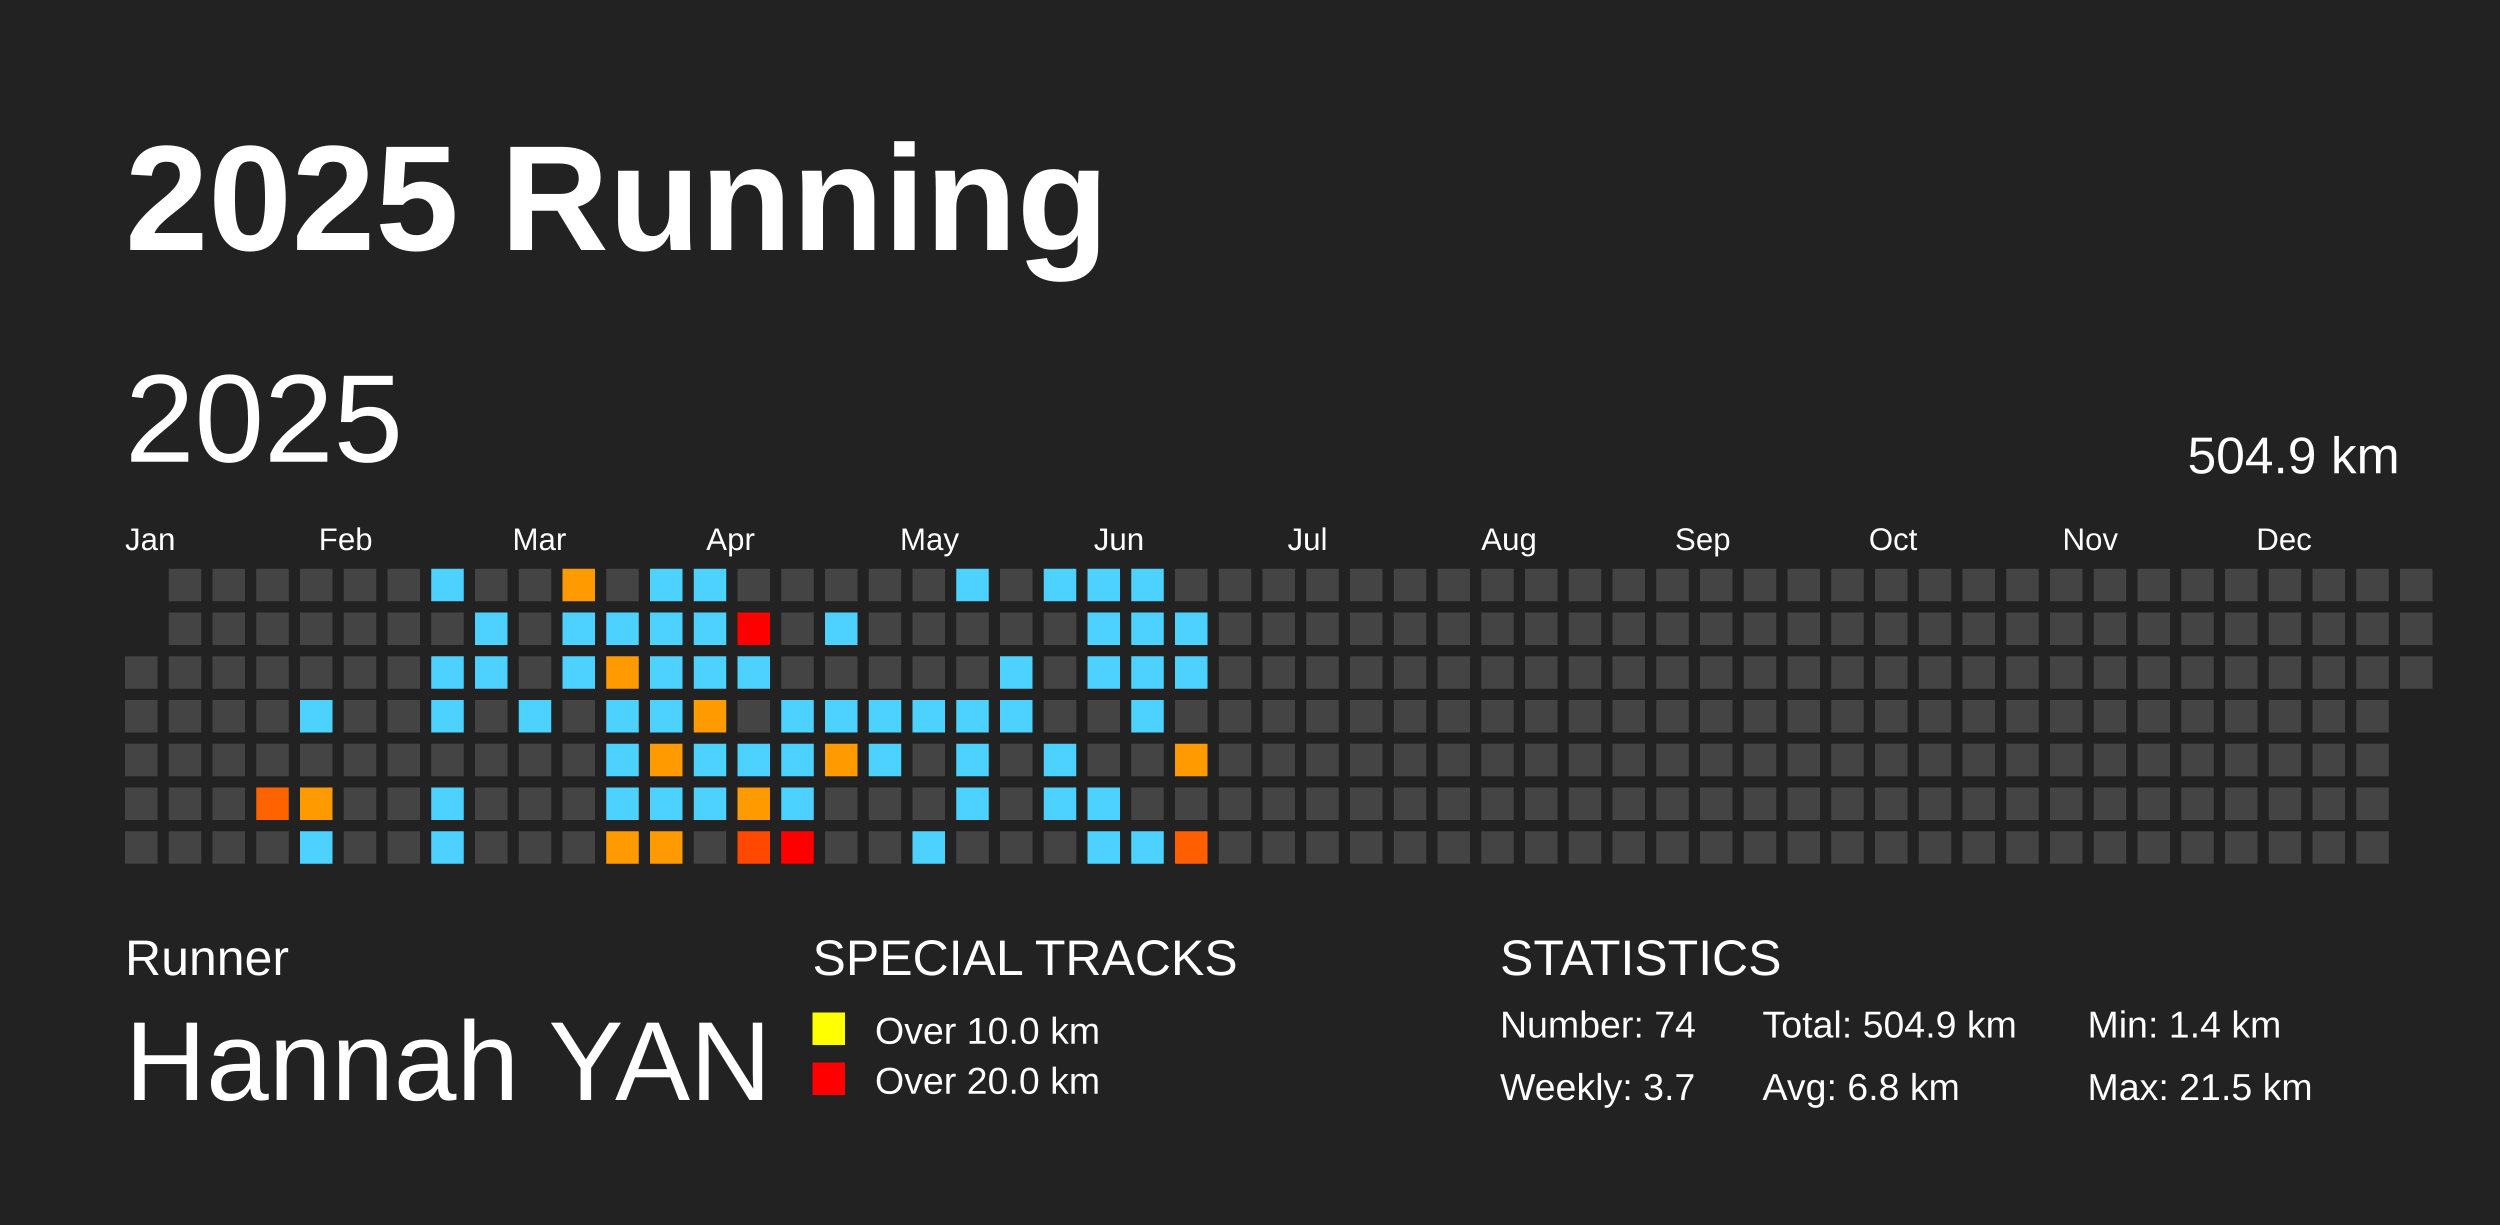
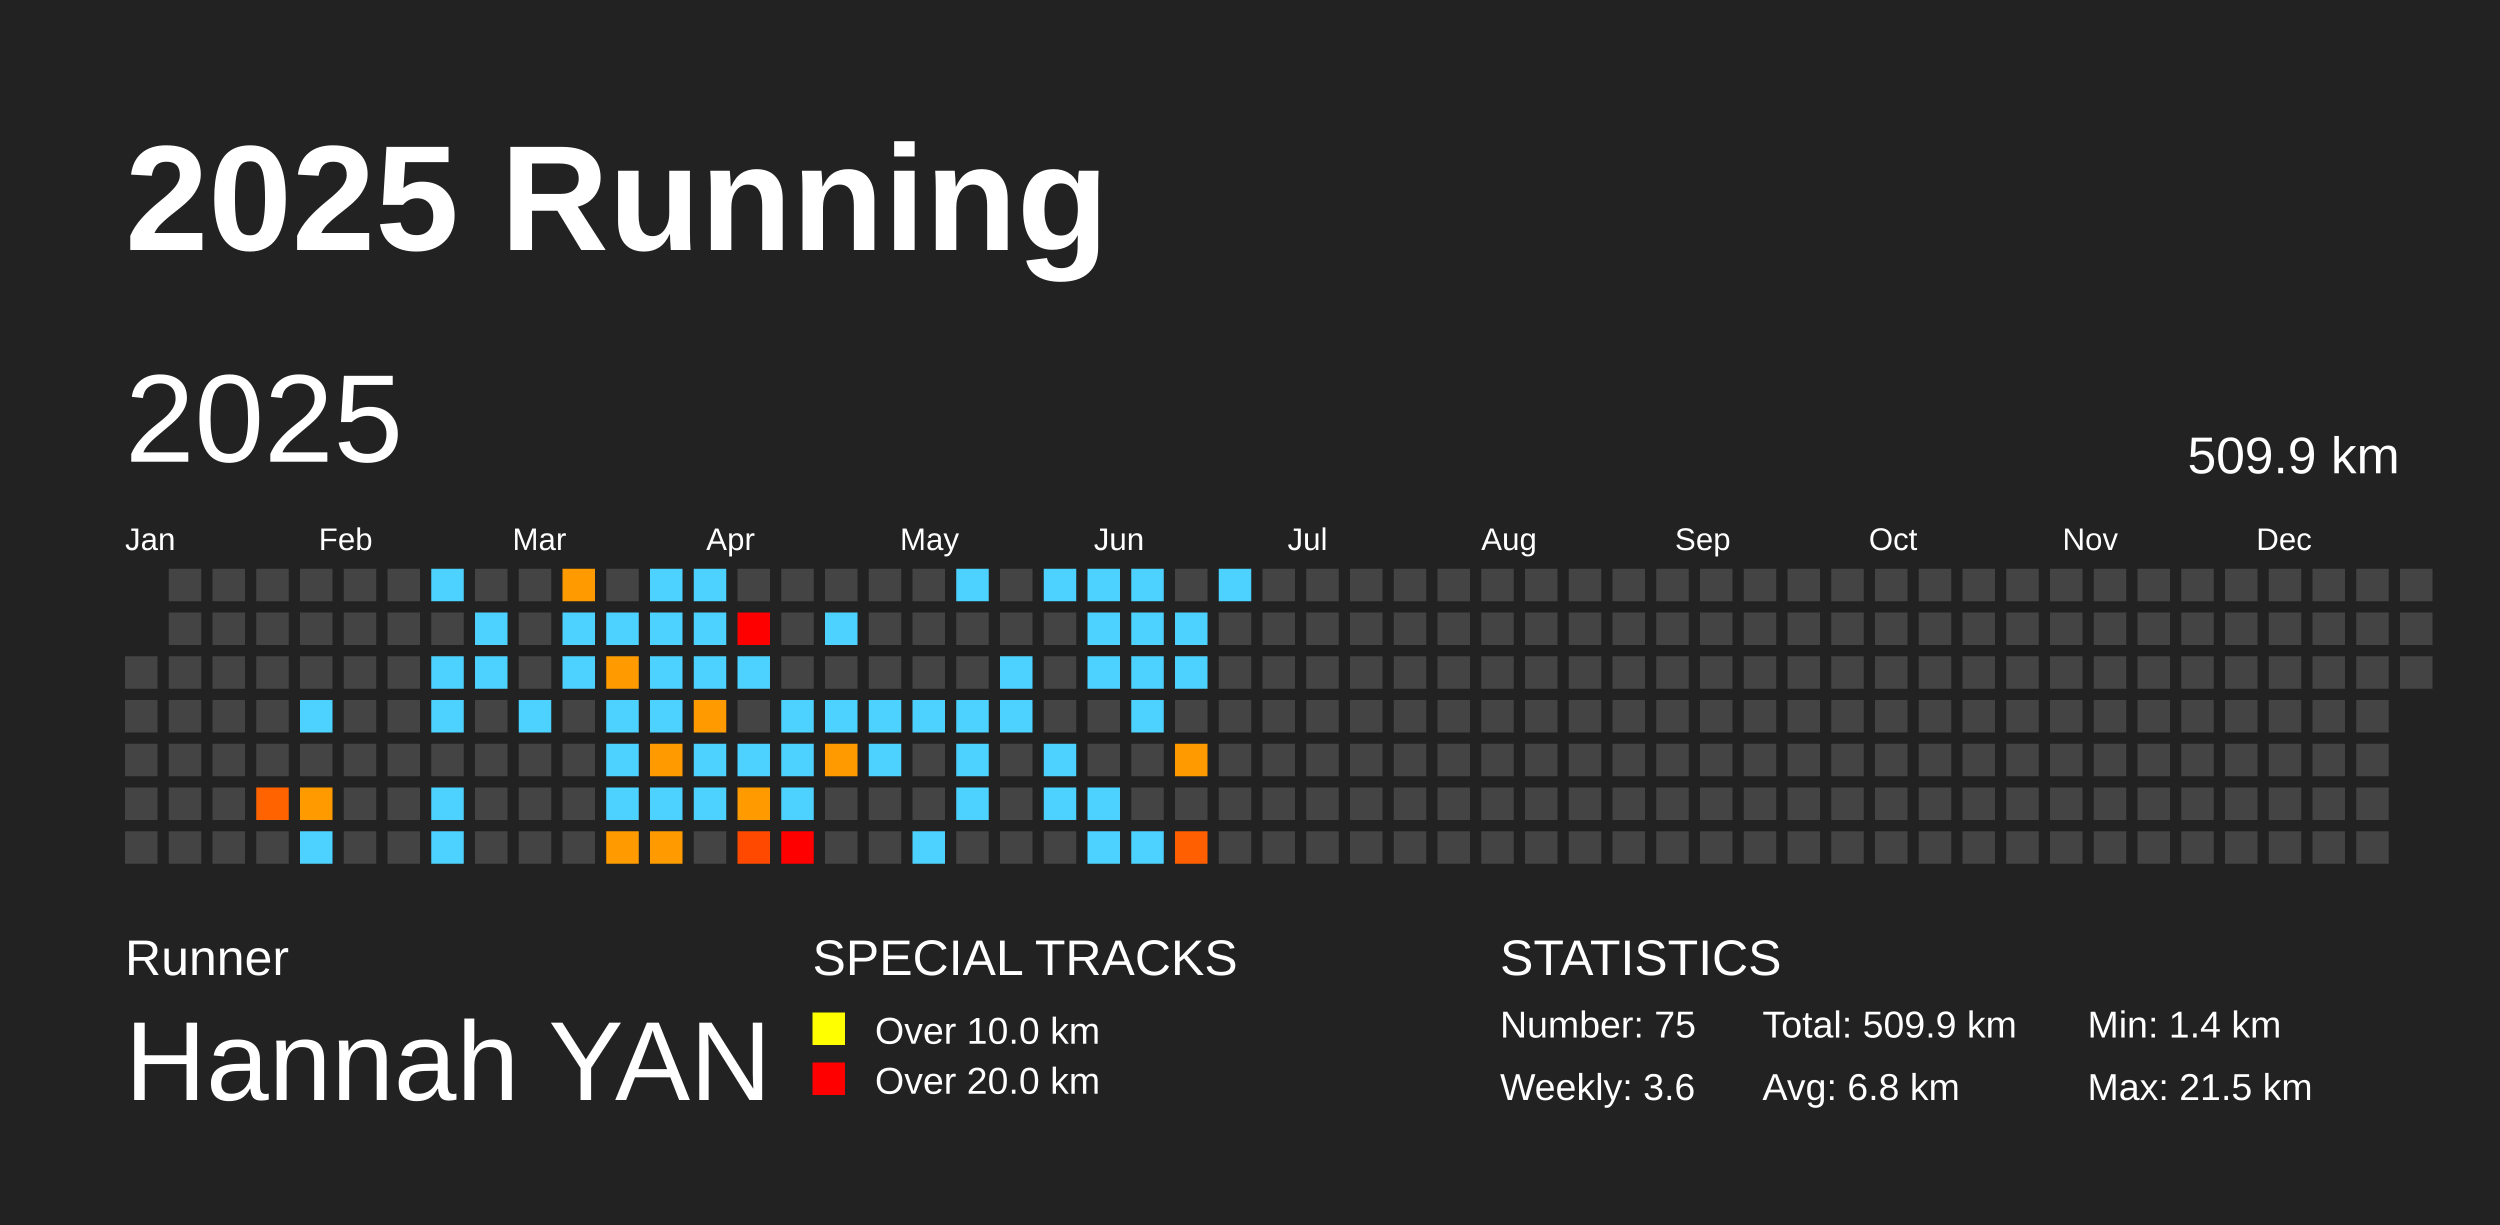
<svg xmlns="http://www.w3.org/2000/svg" baseProfile="full" height="98mm" version="1.1" viewBox="0,0,200,98" width="200mm">
  <defs />
  <rect fill="#222222" height="98" width="200" x="0" y="0" />
  <text fill="#FFFFFF" style="font-size:12px; font-family:Arial; font-weight:bold;" x="10" y="20">2025 Running</text>
  <text fill="#FFFFFF" style="font-size:4px; font-family:Arial" x="10" y="78">Runner</text>
  <text fill="#FFFFFF" style="font-size:9px; font-family:Arial" x="10" y="88">Hannah YAN</text>
  <text fill="#FFFFFF" style="font-size:4px; font-family:Arial" x="65" y="78">SPECIAL TRACKS</text>
  <rect fill="yellow" height="2.6" width="2.6" x="65" y="81" />
  <text fill="#FFFFFF" style="font-size:3px; font-family:Arial" x="70" y="83.5">Over 10.0 km</text>
  <rect fill="red" height="2.6" width="2.6" x="65" y="85" />
  <text fill="#FFFFFF" style="font-size:3px; font-family:Arial" x="70" y="87.5">Over 20.0 km</text>
  <text fill="#FFFFFF" style="font-size:4px; font-family:Arial" x="120" y="78">STATISTICS</text>
-   <text fill="#FFFFFF" style="font-size:3px; font-family:Arial" x="120" y="83">Number: 74</text>
-   <text fill="#FFFFFF" style="font-size:3px; font-family:Arial" x="120" y="88">Weekly: 3.7</text>
-   <text fill="#FFFFFF" style="font-size:3px; font-family:Arial" x="141" y="83">Total: 504.9 km</text>
+   <text fill="#FFFFFF" style="font-size:3px; font-family:Arial" x="120" y="83">Number: 75</text>
+   <text fill="#FFFFFF" style="font-size:3px; font-family:Arial" x="120" y="88">Weekly: 3.6</text>
+   <text fill="#FFFFFF" style="font-size:3px; font-family:Arial" x="141" y="83">Total: 509.9 km</text>
  <text fill="#FFFFFF" style="font-size:3px; font-family:Arial" x="141" y="88">Avg: 6.8 km</text>
  <text fill="#FFFFFF" style="font-size:3px; font-family:Arial" x="167" y="83">Min: 1.4 km</text>
  <text fill="#FFFFFF" style="font-size:3px; font-family:Arial" x="167" y="88">Max: 21.5 km</text>
  <text dominant-baseline="hanging" fill="#FFFFFF" style="font-size:10.0px; font-family:Arial;" x="10" y="30">2025</text>
-   <text dominant-baseline="hanging" fill="#FFFFFF" style="font-size:4.125px; font-family:Arial;" x="175" y="35">504.9 km</text>
+   <text dominant-baseline="hanging" fill="#FFFFFF" style="font-size:4.125px; font-family:Arial;" x="175" y="35">509.9 km</text>
  <text fill="#FFFFFF" style="font-size:2.5px; font-family:Arial" x="10.0" y="44">Jan</text>
  <text fill="#FFFFFF" style="font-size:2.5px; font-family:Arial" x="25.5" y="44">Feb</text>
  <text fill="#FFFFFF" style="font-size:2.5px; font-family:Arial" x="41.0" y="44">Mar</text>
  <text fill="#FFFFFF" style="font-size:2.5px; font-family:Arial" x="56.5" y="44">Apr</text>
  <text fill="#FFFFFF" style="font-size:2.5px; font-family:Arial" x="72.0" y="44">May</text>
  <text fill="#FFFFFF" style="font-size:2.5px; font-family:Arial" x="87.5" y="44">Jun</text>
  <text fill="#FFFFFF" style="font-size:2.5px; font-family:Arial" x="103.0" y="44">Jul</text>
  <text fill="#FFFFFF" style="font-size:2.5px; font-family:Arial" x="118.5" y="44">Aug</text>
  <text fill="#FFFFFF" style="font-size:2.5px; font-family:Arial" x="134.0" y="44">Sep</text>
  <text fill="#FFFFFF" style="font-size:2.5px; font-family:Arial" x="149.5" y="44">Oct</text>
  <text fill="#FFFFFF" style="font-size:2.5px; font-family:Arial" x="165.0" y="44">Nov</text>
  <text fill="#FFFFFF" style="font-size:2.5px; font-family:Arial" x="180.5" y="44">Dec</text>
  <rect fill="#444444" height="2.6" width="2.6" x="10.0" y="52.5" />
  <rect fill="#444444" height="2.6" width="2.6" x="10.0" y="56.0" />
  <rect fill="#444444" height="2.6" width="2.6" x="10.0" y="59.5" />
  <rect fill="#444444" height="2.6" width="2.6" x="10.0" y="63.0" />
  <rect fill="#444444" height="2.6" width="2.6" x="10.0" y="66.5" />
  <rect fill="#444444" height="2.6" width="2.6" x="13.5" y="45.5" />
  <rect fill="#444444" height="2.6" width="2.6" x="13.5" y="49.0" />
  <rect fill="#444444" height="2.6" width="2.6" x="13.5" y="52.5" />
  <rect fill="#444444" height="2.6" width="2.6" x="13.5" y="56.0" />
  <rect fill="#444444" height="2.6" width="2.6" x="13.5" y="59.5" />
  <rect fill="#444444" height="2.6" width="2.6" x="13.5" y="63.0" />
  <rect fill="#444444" height="2.6" width="2.6" x="13.5" y="66.5" />
  <rect fill="#444444" height="2.6" width="2.6" x="17.0" y="45.5" />
  <rect fill="#444444" height="2.6" width="2.6" x="17.0" y="49.0" />
  <rect fill="#444444" height="2.6" width="2.6" x="17.0" y="52.5" />
  <rect fill="#444444" height="2.6" width="2.6" x="17.0" y="56.0" />
  <rect fill="#444444" height="2.6" width="2.6" x="17.0" y="59.5" />
  <rect fill="#444444" height="2.6" width="2.6" x="17.0" y="63.0" />
  <rect fill="#444444" height="2.6" width="2.6" x="17.0" y="66.5" />
  <rect fill="#444444" height="2.6" width="2.6" x="20.5" y="45.5" />
  <rect fill="#444444" height="2.6" width="2.6" x="20.5" y="49.0" />
  <rect fill="#444444" height="2.6" width="2.6" x="20.5" y="52.5" />
  <rect fill="#444444" height="2.6" width="2.6" x="20.5" y="56.0" />
  <rect fill="#444444" height="2.6" width="2.6" x="20.5" y="59.5" />
  <rect fill="#ff6300" height="2.6" width="2.6" x="20.5" y="63.0" />
  <rect fill="#444444" height="2.6" width="2.6" x="20.5" y="66.5" />
  <rect fill="#444444" height="2.6" width="2.6" x="24.0" y="45.5" />
  <rect fill="#444444" height="2.6" width="2.6" x="24.0" y="49.0" />
  <rect fill="#444444" height="2.6" width="2.6" x="24.0" y="52.5" />
  <rect fill="#4dd2ff" height="2.6" width="2.6" x="24.0" y="56.0" />
  <rect fill="#444444" height="2.6" width="2.6" x="24.0" y="59.5" />
  <rect fill="#ff9b00" height="2.6" width="2.6" x="24.0" y="63.0" />
  <rect fill="#4dd2ff" height="2.6" width="2.6" x="24.0" y="66.5" />
  <rect fill="#444444" height="2.6" width="2.6" x="27.5" y="45.5" />
  <rect fill="#444444" height="2.6" width="2.6" x="27.5" y="49.0" />
  <rect fill="#444444" height="2.6" width="2.6" x="27.5" y="52.5" />
  <rect fill="#444444" height="2.6" width="2.6" x="27.5" y="56.0" />
  <rect fill="#444444" height="2.6" width="2.6" x="27.5" y="59.5" />
  <rect fill="#444444" height="2.6" width="2.6" x="27.5" y="63.0" />
  <rect fill="#444444" height="2.6" width="2.6" x="27.5" y="66.5" />
  <rect fill="#444444" height="2.6" width="2.6" x="31.0" y="45.5" />
  <rect fill="#444444" height="2.6" width="2.6" x="31.0" y="49.0" />
  <rect fill="#444444" height="2.6" width="2.6" x="31.0" y="52.5" />
  <rect fill="#444444" height="2.6" width="2.6" x="31.0" y="56.0" />
  <rect fill="#444444" height="2.6" width="2.6" x="31.0" y="59.5" />
  <rect fill="#444444" height="2.6" width="2.6" x="31.0" y="63.0" />
  <rect fill="#444444" height="2.6" width="2.6" x="31.0" y="66.5" />
  <rect fill="#4dd2ff" height="2.6" width="2.6" x="34.5" y="45.5" />
  <rect fill="#444444" height="2.6" width="2.6" x="34.5" y="49.0" />
  <rect fill="#4dd2ff" height="2.6" width="2.6" x="34.5" y="52.5" />
  <rect fill="#4dd2ff" height="2.6" width="2.6" x="34.5" y="56.0" />
  <rect fill="#444444" height="2.6" width="2.6" x="34.5" y="59.5" />
  <rect fill="#4dd2ff" height="2.6" width="2.6" x="34.5" y="63.0" />
  <rect fill="#4dd2ff" height="2.6" width="2.6" x="34.5" y="66.5" />
  <rect fill="#444444" height="2.6" width="2.6" x="38.0" y="45.5" />
  <rect fill="#4dd2ff" height="2.6" width="2.6" x="38.0" y="49.0" />
  <rect fill="#4dd2ff" height="2.6" width="2.6" x="38.0" y="52.5" />
  <rect fill="#444444" height="2.6" width="2.6" x="38.0" y="56.0" />
  <rect fill="#444444" height="2.6" width="2.6" x="38.0" y="59.5" />
  <rect fill="#444444" height="2.6" width="2.6" x="38.0" y="63.0" />
  <rect fill="#444444" height="2.6" width="2.6" x="38.0" y="66.5" />
  <rect fill="#444444" height="2.6" width="2.6" x="41.5" y="45.5" />
  <rect fill="#444444" height="2.6" width="2.6" x="41.5" y="49.0" />
  <rect fill="#444444" height="2.6" width="2.6" x="41.5" y="52.5" />
  <rect fill="#4dd2ff" height="2.6" width="2.6" x="41.5" y="56.0" />
  <rect fill="#444444" height="2.6" width="2.6" x="41.5" y="59.5" />
  <rect fill="#444444" height="2.6" width="2.6" x="41.5" y="63.0" />
  <rect fill="#444444" height="2.6" width="2.6" x="41.5" y="66.5" />
  <rect fill="#ff9b00" height="2.6" width="2.6" x="45.0" y="45.5" />
  <rect fill="#4dd2ff" height="2.6" width="2.6" x="45.0" y="49.0" />
  <rect fill="#4dd2ff" height="2.6" width="2.6" x="45.0" y="52.5" />
  <rect fill="#444444" height="2.6" width="2.6" x="45.0" y="56.0" />
  <rect fill="#444444" height="2.6" width="2.6" x="45.0" y="59.5" />
  <rect fill="#444444" height="2.6" width="2.6" x="45.0" y="63.0" />
  <rect fill="#444444" height="2.6" width="2.6" x="45.0" y="66.5" />
  <rect fill="#444444" height="2.6" width="2.6" x="48.5" y="45.5" />
  <rect fill="#4dd2ff" height="2.6" width="2.6" x="48.5" y="49.0" />
  <rect fill="#ff9b00" height="2.6" width="2.6" x="48.5" y="52.5" />
  <rect fill="#4dd2ff" height="2.6" width="2.6" x="48.5" y="56.0" />
  <rect fill="#4dd2ff" height="2.6" width="2.6" x="48.5" y="59.5" />
  <rect fill="#4dd2ff" height="2.6" width="2.6" x="48.5" y="63.0" />
  <rect fill="#ff9b00" height="2.6" width="2.6" x="48.5" y="66.5" />
  <rect fill="#4dd2ff" height="2.6" width="2.6" x="52.0" y="45.5" />
  <rect fill="#4dd2ff" height="2.6" width="2.6" x="52.0" y="49.0" />
  <rect fill="#4dd2ff" height="2.6" width="2.6" x="52.0" y="52.5" />
  <rect fill="#4dd2ff" height="2.6" width="2.6" x="52.0" y="56.0" />
  <rect fill="#ff9b00" height="2.6" width="2.6" x="52.0" y="59.5" />
  <rect fill="#4dd2ff" height="2.6" width="2.6" x="52.0" y="63.0" />
  <rect fill="#ff9b00" height="2.6" width="2.6" x="52.0" y="66.5" />
  <rect fill="#4dd2ff" height="2.6" width="2.6" x="55.5" y="45.5" />
  <rect fill="#4dd2ff" height="2.6" width="2.6" x="55.5" y="49.0" />
  <rect fill="#4dd2ff" height="2.6" width="2.6" x="55.5" y="52.5" />
  <rect fill="#ff9b00" height="2.6" width="2.6" x="55.5" y="56.0" />
  <rect fill="#4dd2ff" height="2.6" width="2.6" x="55.5" y="59.5" />
  <rect fill="#4dd2ff" height="2.6" width="2.6" x="55.5" y="63.0" />
  <rect fill="#444444" height="2.6" width="2.6" x="55.5" y="66.5" />
  <rect fill="#444444" height="2.6" width="2.6" x="59.0" y="45.5" />
  <rect fill="red" height="2.6" width="2.6" x="59.0" y="49.0" />
  <rect fill="#4dd2ff" height="2.6" width="2.6" x="59.0" y="52.5" />
  <rect fill="#444444" height="2.6" width="2.6" x="59.0" y="56.0" />
  <rect fill="#4dd2ff" height="2.6" width="2.6" x="59.0" y="59.5" />
  <rect fill="#ff9b00" height="2.6" width="2.6" x="59.0" y="63.0" />
  <rect fill="#ff4900" height="2.6" width="2.6" x="59.0" y="66.5" />
  <rect fill="#444444" height="2.6" width="2.6" x="62.5" y="45.5" />
  <rect fill="#444444" height="2.6" width="2.6" x="62.5" y="49.0" />
  <rect fill="#444444" height="2.6" width="2.6" x="62.5" y="52.5" />
  <rect fill="#4dd2ff" height="2.6" width="2.6" x="62.5" y="56.0" />
  <rect fill="#4dd2ff" height="2.6" width="2.6" x="62.5" y="59.5" />
  <rect fill="#4dd2ff" height="2.6" width="2.6" x="62.5" y="63.0" />
  <rect fill="red" height="2.6" width="2.6" x="62.5" y="66.5" />
  <rect fill="#444444" height="2.6" width="2.6" x="66.0" y="45.5" />
  <rect fill="#4dd2ff" height="2.6" width="2.6" x="66.0" y="49.0" />
  <rect fill="#444444" height="2.6" width="2.6" x="66.0" y="52.5" />
  <rect fill="#4dd2ff" height="2.6" width="2.6" x="66.0" y="56.0" />
  <rect fill="#ff9b00" height="2.6" width="2.6" x="66.0" y="59.5" />
  <rect fill="#444444" height="2.6" width="2.6" x="66.0" y="63.0" />
  <rect fill="#444444" height="2.6" width="2.6" x="66.0" y="66.5" />
  <rect fill="#444444" height="2.6" width="2.6" x="69.5" y="45.5" />
  <rect fill="#444444" height="2.6" width="2.6" x="69.5" y="49.0" />
  <rect fill="#444444" height="2.6" width="2.6" x="69.5" y="52.5" />
  <rect fill="#4dd2ff" height="2.6" width="2.6" x="69.5" y="56.0" />
  <rect fill="#4dd2ff" height="2.6" width="2.6" x="69.5" y="59.5" />
  <rect fill="#444444" height="2.6" width="2.6" x="69.5" y="63.0" />
  <rect fill="#444444" height="2.6" width="2.6" x="69.5" y="66.5" />
  <rect fill="#444444" height="2.6" width="2.6" x="73.0" y="45.5" />
  <rect fill="#444444" height="2.6" width="2.6" x="73.0" y="49.0" />
  <rect fill="#444444" height="2.6" width="2.6" x="73.0" y="52.5" />
  <rect fill="#4dd2ff" height="2.6" width="2.6" x="73.0" y="56.0" />
  <rect fill="#444444" height="2.6" width="2.6" x="73.0" y="59.5" />
  <rect fill="#444444" height="2.6" width="2.6" x="73.0" y="63.0" />
  <rect fill="#4dd2ff" height="2.6" width="2.6" x="73.0" y="66.5" />
  <rect fill="#4dd2ff" height="2.6" width="2.6" x="76.5" y="45.5" />
  <rect fill="#444444" height="2.6" width="2.6" x="76.5" y="49.0" />
  <rect fill="#444444" height="2.6" width="2.6" x="76.5" y="52.5" />
  <rect fill="#4dd2ff" height="2.6" width="2.6" x="76.5" y="56.0" />
  <rect fill="#4dd2ff" height="2.6" width="2.6" x="76.5" y="59.5" />
  <rect fill="#4dd2ff" height="2.6" width="2.6" x="76.5" y="63.0" />
  <rect fill="#444444" height="2.6" width="2.6" x="76.5" y="66.5" />
  <rect fill="#444444" height="2.6" width="2.6" x="80.0" y="45.5" />
  <rect fill="#444444" height="2.6" width="2.6" x="80.0" y="49.0" />
  <rect fill="#4dd2ff" height="2.6" width="2.6" x="80.0" y="52.5" />
  <rect fill="#4dd2ff" height="2.6" width="2.6" x="80.0" y="56.0" />
  <rect fill="#444444" height="2.6" width="2.6" x="80.0" y="59.5" />
  <rect fill="#444444" height="2.6" width="2.6" x="80.0" y="63.0" />
  <rect fill="#444444" height="2.6" width="2.6" x="80.0" y="66.5" />
  <rect fill="#4dd2ff" height="2.6" width="2.6" x="83.5" y="45.5" />
  <rect fill="#444444" height="2.6" width="2.6" x="83.5" y="49.0" />
  <rect fill="#444444" height="2.6" width="2.6" x="83.5" y="52.5" />
  <rect fill="#444444" height="2.6" width="2.6" x="83.5" y="56.0" />
  <rect fill="#4dd2ff" height="2.6" width="2.6" x="83.5" y="59.5" />
  <rect fill="#4dd2ff" height="2.6" width="2.6" x="83.5" y="63.0" />
  <rect fill="#444444" height="2.6" width="2.6" x="83.5" y="66.5" />
  <rect fill="#4dd2ff" height="2.6" width="2.6" x="87.0" y="45.5" />
  <rect fill="#4dd2ff" height="2.6" width="2.6" x="87.0" y="49.0" />
  <rect fill="#4dd2ff" height="2.6" width="2.6" x="87.0" y="52.5" />
  <rect fill="#444444" height="2.6" width="2.6" x="87.0" y="56.0" />
  <rect fill="#444444" height="2.6" width="2.6" x="87.0" y="59.5" />
  <rect fill="#4dd2ff" height="2.6" width="2.6" x="87.0" y="63.0" />
  <rect fill="#4dd2ff" height="2.6" width="2.6" x="87.0" y="66.5" />
  <rect fill="#4dd2ff" height="2.6" width="2.6" x="90.5" y="45.5" />
  <rect fill="#4dd2ff" height="2.6" width="2.6" x="90.5" y="49.0" />
  <rect fill="#4dd2ff" height="2.6" width="2.6" x="90.5" y="52.5" />
  <rect fill="#4dd2ff" height="2.6" width="2.6" x="90.5" y="56.0" />
  <rect fill="#444444" height="2.6" width="2.6" x="90.5" y="59.5" />
  <rect fill="#444444" height="2.6" width="2.6" x="90.5" y="63.0" />
  <rect fill="#4dd2ff" height="2.6" width="2.6" x="90.5" y="66.5" />
  <rect fill="#444444" height="2.6" width="2.6" x="94.0" y="45.5" />
  <rect fill="#4dd2ff" height="2.6" width="2.6" x="94.0" y="49.0" />
  <rect fill="#4dd2ff" height="2.6" width="2.6" x="94.0" y="52.5" />
  <rect fill="#444444" height="2.6" width="2.6" x="94.0" y="56.0" />
  <rect fill="#ff9b00" height="2.6" width="2.6" x="94.0" y="59.5" />
  <rect fill="#444444" height="2.6" width="2.6" x="94.0" y="63.0" />
  <rect fill="#ff5f00" height="2.6" width="2.6" x="94.0" y="66.5" />
-   <rect fill="#444444" height="2.6" width="2.6" x="97.5" y="45.5" />
+   <rect fill="#4dd2ff" height="2.6" width="2.6" x="97.5" y="45.5" />
  <rect fill="#444444" height="2.6" width="2.6" x="97.5" y="49.0" />
  <rect fill="#444444" height="2.6" width="2.6" x="97.5" y="52.5" />
  <rect fill="#444444" height="2.6" width="2.6" x="97.5" y="56.0" />
  <rect fill="#444444" height="2.6" width="2.6" x="97.5" y="59.5" />
  <rect fill="#444444" height="2.6" width="2.6" x="97.5" y="63.0" />
  <rect fill="#444444" height="2.6" width="2.6" x="97.5" y="66.5" />
  <rect fill="#444444" height="2.6" width="2.6" x="101.0" y="45.5" />
  <rect fill="#444444" height="2.6" width="2.6" x="101.0" y="49.0" />
  <rect fill="#444444" height="2.6" width="2.6" x="101.0" y="52.5" />
  <rect fill="#444444" height="2.6" width="2.6" x="101.0" y="56.0" />
  <rect fill="#444444" height="2.6" width="2.6" x="101.0" y="59.5" />
  <rect fill="#444444" height="2.6" width="2.6" x="101.0" y="63.0" />
  <rect fill="#444444" height="2.6" width="2.6" x="101.0" y="66.5" />
  <rect fill="#444444" height="2.6" width="2.6" x="104.5" y="45.5" />
  <rect fill="#444444" height="2.6" width="2.6" x="104.5" y="49.0" />
  <rect fill="#444444" height="2.6" width="2.6" x="104.5" y="52.5" />
  <rect fill="#444444" height="2.6" width="2.6" x="104.5" y="56.0" />
  <rect fill="#444444" height="2.6" width="2.6" x="104.5" y="59.5" />
  <rect fill="#444444" height="2.6" width="2.6" x="104.5" y="63.0" />
  <rect fill="#444444" height="2.6" width="2.6" x="104.5" y="66.5" />
  <rect fill="#444444" height="2.6" width="2.6" x="108.0" y="45.5" />
  <rect fill="#444444" height="2.6" width="2.6" x="108.0" y="49.0" />
  <rect fill="#444444" height="2.6" width="2.6" x="108.0" y="52.5" />
  <rect fill="#444444" height="2.6" width="2.6" x="108.0" y="56.0" />
  <rect fill="#444444" height="2.6" width="2.6" x="108.0" y="59.5" />
  <rect fill="#444444" height="2.6" width="2.6" x="108.0" y="63.0" />
  <rect fill="#444444" height="2.6" width="2.6" x="108.0" y="66.5" />
  <rect fill="#444444" height="2.6" width="2.6" x="111.5" y="45.5" />
  <rect fill="#444444" height="2.6" width="2.6" x="111.5" y="49.0" />
  <rect fill="#444444" height="2.6" width="2.6" x="111.5" y="52.5" />
  <rect fill="#444444" height="2.6" width="2.6" x="111.5" y="56.0" />
  <rect fill="#444444" height="2.6" width="2.6" x="111.5" y="59.5" />
  <rect fill="#444444" height="2.6" width="2.6" x="111.5" y="63.0" />
  <rect fill="#444444" height="2.6" width="2.6" x="111.5" y="66.5" />
  <rect fill="#444444" height="2.6" width="2.6" x="115.0" y="45.5" />
  <rect fill="#444444" height="2.6" width="2.6" x="115.0" y="49.0" />
  <rect fill="#444444" height="2.6" width="2.6" x="115.0" y="52.5" />
  <rect fill="#444444" height="2.6" width="2.6" x="115.0" y="56.0" />
  <rect fill="#444444" height="2.6" width="2.6" x="115.0" y="59.5" />
  <rect fill="#444444" height="2.6" width="2.6" x="115.0" y="63.0" />
  <rect fill="#444444" height="2.6" width="2.6" x="115.0" y="66.5" />
  <rect fill="#444444" height="2.6" width="2.6" x="118.5" y="45.5" />
  <rect fill="#444444" height="2.6" width="2.6" x="118.5" y="49.0" />
  <rect fill="#444444" height="2.6" width="2.6" x="118.5" y="52.5" />
  <rect fill="#444444" height="2.6" width="2.6" x="118.5" y="56.0" />
  <rect fill="#444444" height="2.6" width="2.6" x="118.5" y="59.5" />
  <rect fill="#444444" height="2.6" width="2.6" x="118.5" y="63.0" />
  <rect fill="#444444" height="2.6" width="2.6" x="118.5" y="66.5" />
  <rect fill="#444444" height="2.6" width="2.6" x="122.0" y="45.5" />
  <rect fill="#444444" height="2.6" width="2.6" x="122.0" y="49.0" />
  <rect fill="#444444" height="2.6" width="2.6" x="122.0" y="52.5" />
  <rect fill="#444444" height="2.6" width="2.6" x="122.0" y="56.0" />
  <rect fill="#444444" height="2.6" width="2.6" x="122.0" y="59.5" />
  <rect fill="#444444" height="2.6" width="2.6" x="122.0" y="63.0" />
  <rect fill="#444444" height="2.6" width="2.6" x="122.0" y="66.5" />
  <rect fill="#444444" height="2.6" width="2.6" x="125.5" y="45.5" />
  <rect fill="#444444" height="2.6" width="2.6" x="125.5" y="49.0" />
  <rect fill="#444444" height="2.6" width="2.6" x="125.5" y="52.5" />
  <rect fill="#444444" height="2.6" width="2.6" x="125.5" y="56.0" />
  <rect fill="#444444" height="2.6" width="2.6" x="125.5" y="59.5" />
  <rect fill="#444444" height="2.6" width="2.6" x="125.5" y="63.0" />
  <rect fill="#444444" height="2.6" width="2.6" x="125.5" y="66.5" />
  <rect fill="#444444" height="2.6" width="2.6" x="129.0" y="45.5" />
  <rect fill="#444444" height="2.6" width="2.6" x="129.0" y="49.0" />
  <rect fill="#444444" height="2.6" width="2.6" x="129.0" y="52.5" />
  <rect fill="#444444" height="2.6" width="2.6" x="129.0" y="56.0" />
  <rect fill="#444444" height="2.6" width="2.6" x="129.0" y="59.5" />
  <rect fill="#444444" height="2.6" width="2.6" x="129.0" y="63.0" />
  <rect fill="#444444" height="2.6" width="2.6" x="129.0" y="66.5" />
  <rect fill="#444444" height="2.6" width="2.6" x="132.5" y="45.5" />
  <rect fill="#444444" height="2.6" width="2.6" x="132.5" y="49.0" />
  <rect fill="#444444" height="2.6" width="2.6" x="132.5" y="52.5" />
  <rect fill="#444444" height="2.6" width="2.6" x="132.5" y="56.0" />
  <rect fill="#444444" height="2.6" width="2.6" x="132.5" y="59.5" />
  <rect fill="#444444" height="2.6" width="2.6" x="132.5" y="63.0" />
  <rect fill="#444444" height="2.6" width="2.6" x="132.5" y="66.5" />
  <rect fill="#444444" height="2.6" width="2.6" x="136.0" y="45.5" />
  <rect fill="#444444" height="2.6" width="2.6" x="136.0" y="49.0" />
  <rect fill="#444444" height="2.6" width="2.6" x="136.0" y="52.5" />
  <rect fill="#444444" height="2.6" width="2.6" x="136.0" y="56.0" />
  <rect fill="#444444" height="2.6" width="2.6" x="136.0" y="59.5" />
  <rect fill="#444444" height="2.6" width="2.6" x="136.0" y="63.0" />
  <rect fill="#444444" height="2.6" width="2.6" x="136.0" y="66.5" />
  <rect fill="#444444" height="2.6" width="2.6" x="139.5" y="45.5" />
  <rect fill="#444444" height="2.6" width="2.6" x="139.5" y="49.0" />
  <rect fill="#444444" height="2.6" width="2.6" x="139.5" y="52.5" />
  <rect fill="#444444" height="2.6" width="2.6" x="139.5" y="56.0" />
  <rect fill="#444444" height="2.6" width="2.6" x="139.5" y="59.5" />
  <rect fill="#444444" height="2.6" width="2.6" x="139.5" y="63.0" />
  <rect fill="#444444" height="2.6" width="2.6" x="139.5" y="66.5" />
  <rect fill="#444444" height="2.6" width="2.6" x="143.0" y="45.5" />
  <rect fill="#444444" height="2.6" width="2.6" x="143.0" y="49.0" />
  <rect fill="#444444" height="2.6" width="2.6" x="143.0" y="52.5" />
  <rect fill="#444444" height="2.6" width="2.6" x="143.0" y="56.0" />
  <rect fill="#444444" height="2.6" width="2.6" x="143.0" y="59.5" />
  <rect fill="#444444" height="2.6" width="2.6" x="143.0" y="63.0" />
  <rect fill="#444444" height="2.6" width="2.6" x="143.0" y="66.5" />
  <rect fill="#444444" height="2.6" width="2.6" x="146.5" y="45.5" />
  <rect fill="#444444" height="2.6" width="2.6" x="146.5" y="49.0" />
  <rect fill="#444444" height="2.6" width="2.6" x="146.5" y="52.5" />
  <rect fill="#444444" height="2.6" width="2.6" x="146.5" y="56.0" />
  <rect fill="#444444" height="2.6" width="2.6" x="146.5" y="59.5" />
  <rect fill="#444444" height="2.6" width="2.6" x="146.5" y="63.0" />
  <rect fill="#444444" height="2.6" width="2.6" x="146.5" y="66.5" />
  <rect fill="#444444" height="2.6" width="2.6" x="150.0" y="45.5" />
  <rect fill="#444444" height="2.6" width="2.6" x="150.0" y="49.0" />
  <rect fill="#444444" height="2.6" width="2.6" x="150.0" y="52.5" />
  <rect fill="#444444" height="2.6" width="2.6" x="150.0" y="56.0" />
  <rect fill="#444444" height="2.6" width="2.6" x="150.0" y="59.5" />
  <rect fill="#444444" height="2.6" width="2.6" x="150.0" y="63.0" />
  <rect fill="#444444" height="2.6" width="2.6" x="150.0" y="66.5" />
  <rect fill="#444444" height="2.6" width="2.6" x="153.5" y="45.5" />
  <rect fill="#444444" height="2.6" width="2.6" x="153.5" y="49.0" />
  <rect fill="#444444" height="2.6" width="2.6" x="153.5" y="52.5" />
  <rect fill="#444444" height="2.6" width="2.6" x="153.5" y="56.0" />
  <rect fill="#444444" height="2.6" width="2.6" x="153.5" y="59.5" />
  <rect fill="#444444" height="2.6" width="2.6" x="153.5" y="63.0" />
  <rect fill="#444444" height="2.6" width="2.6" x="153.5" y="66.5" />
  <rect fill="#444444" height="2.6" width="2.6" x="157.0" y="45.5" />
  <rect fill="#444444" height="2.6" width="2.6" x="157.0" y="49.0" />
  <rect fill="#444444" height="2.6" width="2.6" x="157.0" y="52.5" />
  <rect fill="#444444" height="2.6" width="2.6" x="157.0" y="56.0" />
  <rect fill="#444444" height="2.6" width="2.6" x="157.0" y="59.5" />
  <rect fill="#444444" height="2.6" width="2.6" x="157.0" y="63.0" />
  <rect fill="#444444" height="2.6" width="2.6" x="157.0" y="66.5" />
  <rect fill="#444444" height="2.6" width="2.6" x="160.5" y="45.5" />
  <rect fill="#444444" height="2.6" width="2.6" x="160.5" y="49.0" />
  <rect fill="#444444" height="2.6" width="2.6" x="160.5" y="52.5" />
  <rect fill="#444444" height="2.6" width="2.6" x="160.5" y="56.0" />
  <rect fill="#444444" height="2.6" width="2.6" x="160.5" y="59.5" />
  <rect fill="#444444" height="2.6" width="2.6" x="160.5" y="63.0" />
  <rect fill="#444444" height="2.6" width="2.6" x="160.5" y="66.5" />
  <rect fill="#444444" height="2.6" width="2.6" x="164.0" y="45.5" />
  <rect fill="#444444" height="2.6" width="2.6" x="164.0" y="49.0" />
  <rect fill="#444444" height="2.6" width="2.6" x="164.0" y="52.5" />
  <rect fill="#444444" height="2.6" width="2.6" x="164.0" y="56.0" />
  <rect fill="#444444" height="2.6" width="2.6" x="164.0" y="59.5" />
  <rect fill="#444444" height="2.6" width="2.6" x="164.0" y="63.0" />
  <rect fill="#444444" height="2.6" width="2.6" x="164.0" y="66.5" />
  <rect fill="#444444" height="2.6" width="2.6" x="167.5" y="45.5" />
  <rect fill="#444444" height="2.6" width="2.6" x="167.5" y="49.0" />
  <rect fill="#444444" height="2.6" width="2.6" x="167.5" y="52.5" />
  <rect fill="#444444" height="2.6" width="2.6" x="167.5" y="56.0" />
  <rect fill="#444444" height="2.6" width="2.6" x="167.5" y="59.5" />
  <rect fill="#444444" height="2.6" width="2.6" x="167.5" y="63.0" />
  <rect fill="#444444" height="2.6" width="2.6" x="167.5" y="66.5" />
  <rect fill="#444444" height="2.6" width="2.6" x="171.0" y="45.5" />
  <rect fill="#444444" height="2.6" width="2.6" x="171.0" y="49.0" />
  <rect fill="#444444" height="2.6" width="2.6" x="171.0" y="52.5" />
  <rect fill="#444444" height="2.6" width="2.6" x="171.0" y="56.0" />
  <rect fill="#444444" height="2.6" width="2.6" x="171.0" y="59.5" />
  <rect fill="#444444" height="2.6" width="2.6" x="171.0" y="63.0" />
  <rect fill="#444444" height="2.6" width="2.6" x="171.0" y="66.5" />
  <rect fill="#444444" height="2.6" width="2.6" x="174.5" y="45.5" />
  <rect fill="#444444" height="2.6" width="2.6" x="174.5" y="49.0" />
  <rect fill="#444444" height="2.6" width="2.6" x="174.5" y="52.5" />
  <rect fill="#444444" height="2.6" width="2.6" x="174.5" y="56.0" />
  <rect fill="#444444" height="2.6" width="2.6" x="174.5" y="59.5" />
  <rect fill="#444444" height="2.6" width="2.6" x="174.5" y="63.0" />
  <rect fill="#444444" height="2.6" width="2.6" x="174.5" y="66.5" />
  <rect fill="#444444" height="2.6" width="2.6" x="178.0" y="45.5" />
  <rect fill="#444444" height="2.6" width="2.6" x="178.0" y="49.0" />
  <rect fill="#444444" height="2.6" width="2.6" x="178.0" y="52.5" />
  <rect fill="#444444" height="2.6" width="2.6" x="178.0" y="56.0" />
  <rect fill="#444444" height="2.6" width="2.6" x="178.0" y="59.5" />
  <rect fill="#444444" height="2.6" width="2.6" x="178.0" y="63.0" />
  <rect fill="#444444" height="2.6" width="2.6" x="178.0" y="66.5" />
  <rect fill="#444444" height="2.6" width="2.6" x="181.5" y="45.5" />
  <rect fill="#444444" height="2.6" width="2.6" x="181.5" y="49.0" />
  <rect fill="#444444" height="2.6" width="2.6" x="181.5" y="52.5" />
  <rect fill="#444444" height="2.6" width="2.6" x="181.5" y="56.0" />
  <rect fill="#444444" height="2.6" width="2.6" x="181.5" y="59.5" />
  <rect fill="#444444" height="2.6" width="2.6" x="181.5" y="63.0" />
  <rect fill="#444444" height="2.6" width="2.6" x="181.5" y="66.5" />
  <rect fill="#444444" height="2.6" width="2.6" x="185.0" y="45.5" />
  <rect fill="#444444" height="2.6" width="2.6" x="185.0" y="49.0" />
  <rect fill="#444444" height="2.6" width="2.6" x="185.0" y="52.5" />
  <rect fill="#444444" height="2.6" width="2.6" x="185.0" y="56.0" />
  <rect fill="#444444" height="2.6" width="2.6" x="185.0" y="59.5" />
  <rect fill="#444444" height="2.6" width="2.6" x="185.0" y="63.0" />
  <rect fill="#444444" height="2.6" width="2.6" x="185.0" y="66.5" />
  <rect fill="#444444" height="2.6" width="2.6" x="188.5" y="45.5" />
  <rect fill="#444444" height="2.6" width="2.6" x="188.5" y="49.0" />
  <rect fill="#444444" height="2.6" width="2.6" x="188.5" y="52.5" />
  <rect fill="#444444" height="2.6" width="2.6" x="188.5" y="56.0" />
  <rect fill="#444444" height="2.6" width="2.6" x="188.5" y="59.5" />
  <rect fill="#444444" height="2.6" width="2.6" x="188.5" y="63.0" />
  <rect fill="#444444" height="2.6" width="2.6" x="188.5" y="66.5" />
  <rect fill="#444444" height="2.6" width="2.6" x="192.0" y="45.5" />
  <rect fill="#444444" height="2.6" width="2.6" x="192.0" y="49.0" />
  <rect fill="#444444" height="2.6" width="2.6" x="192.0" y="52.5" />
</svg>
